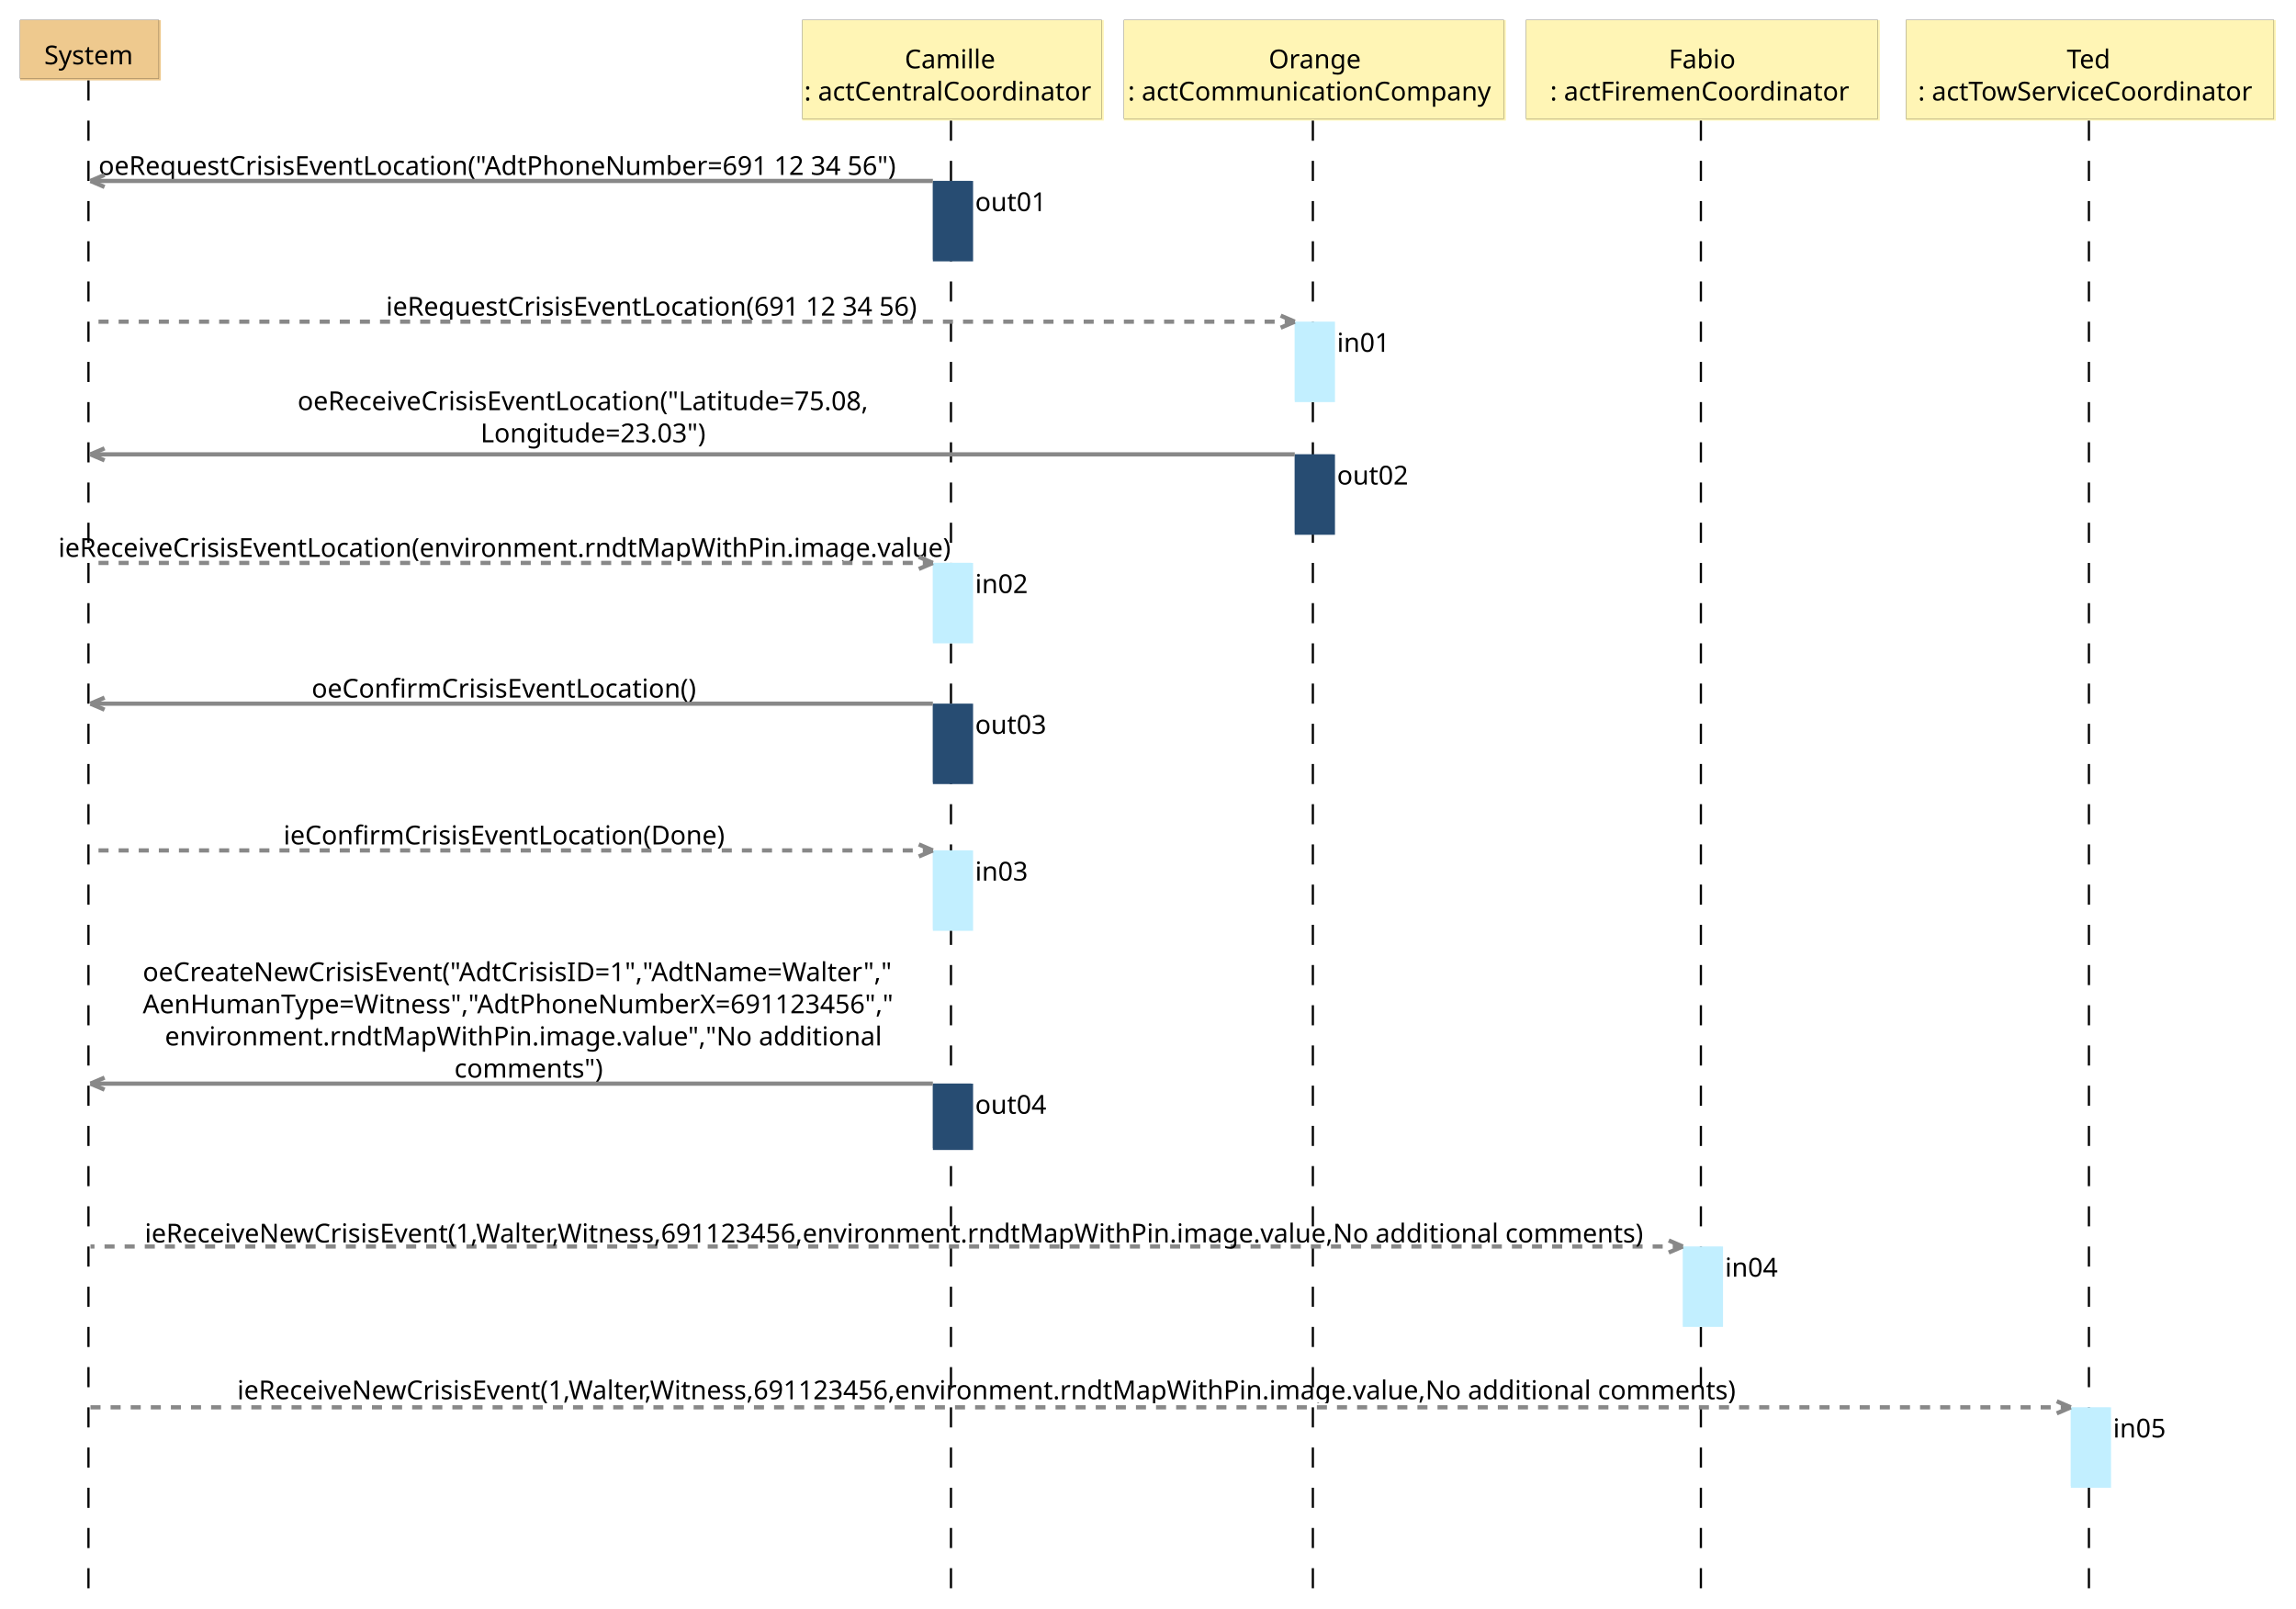
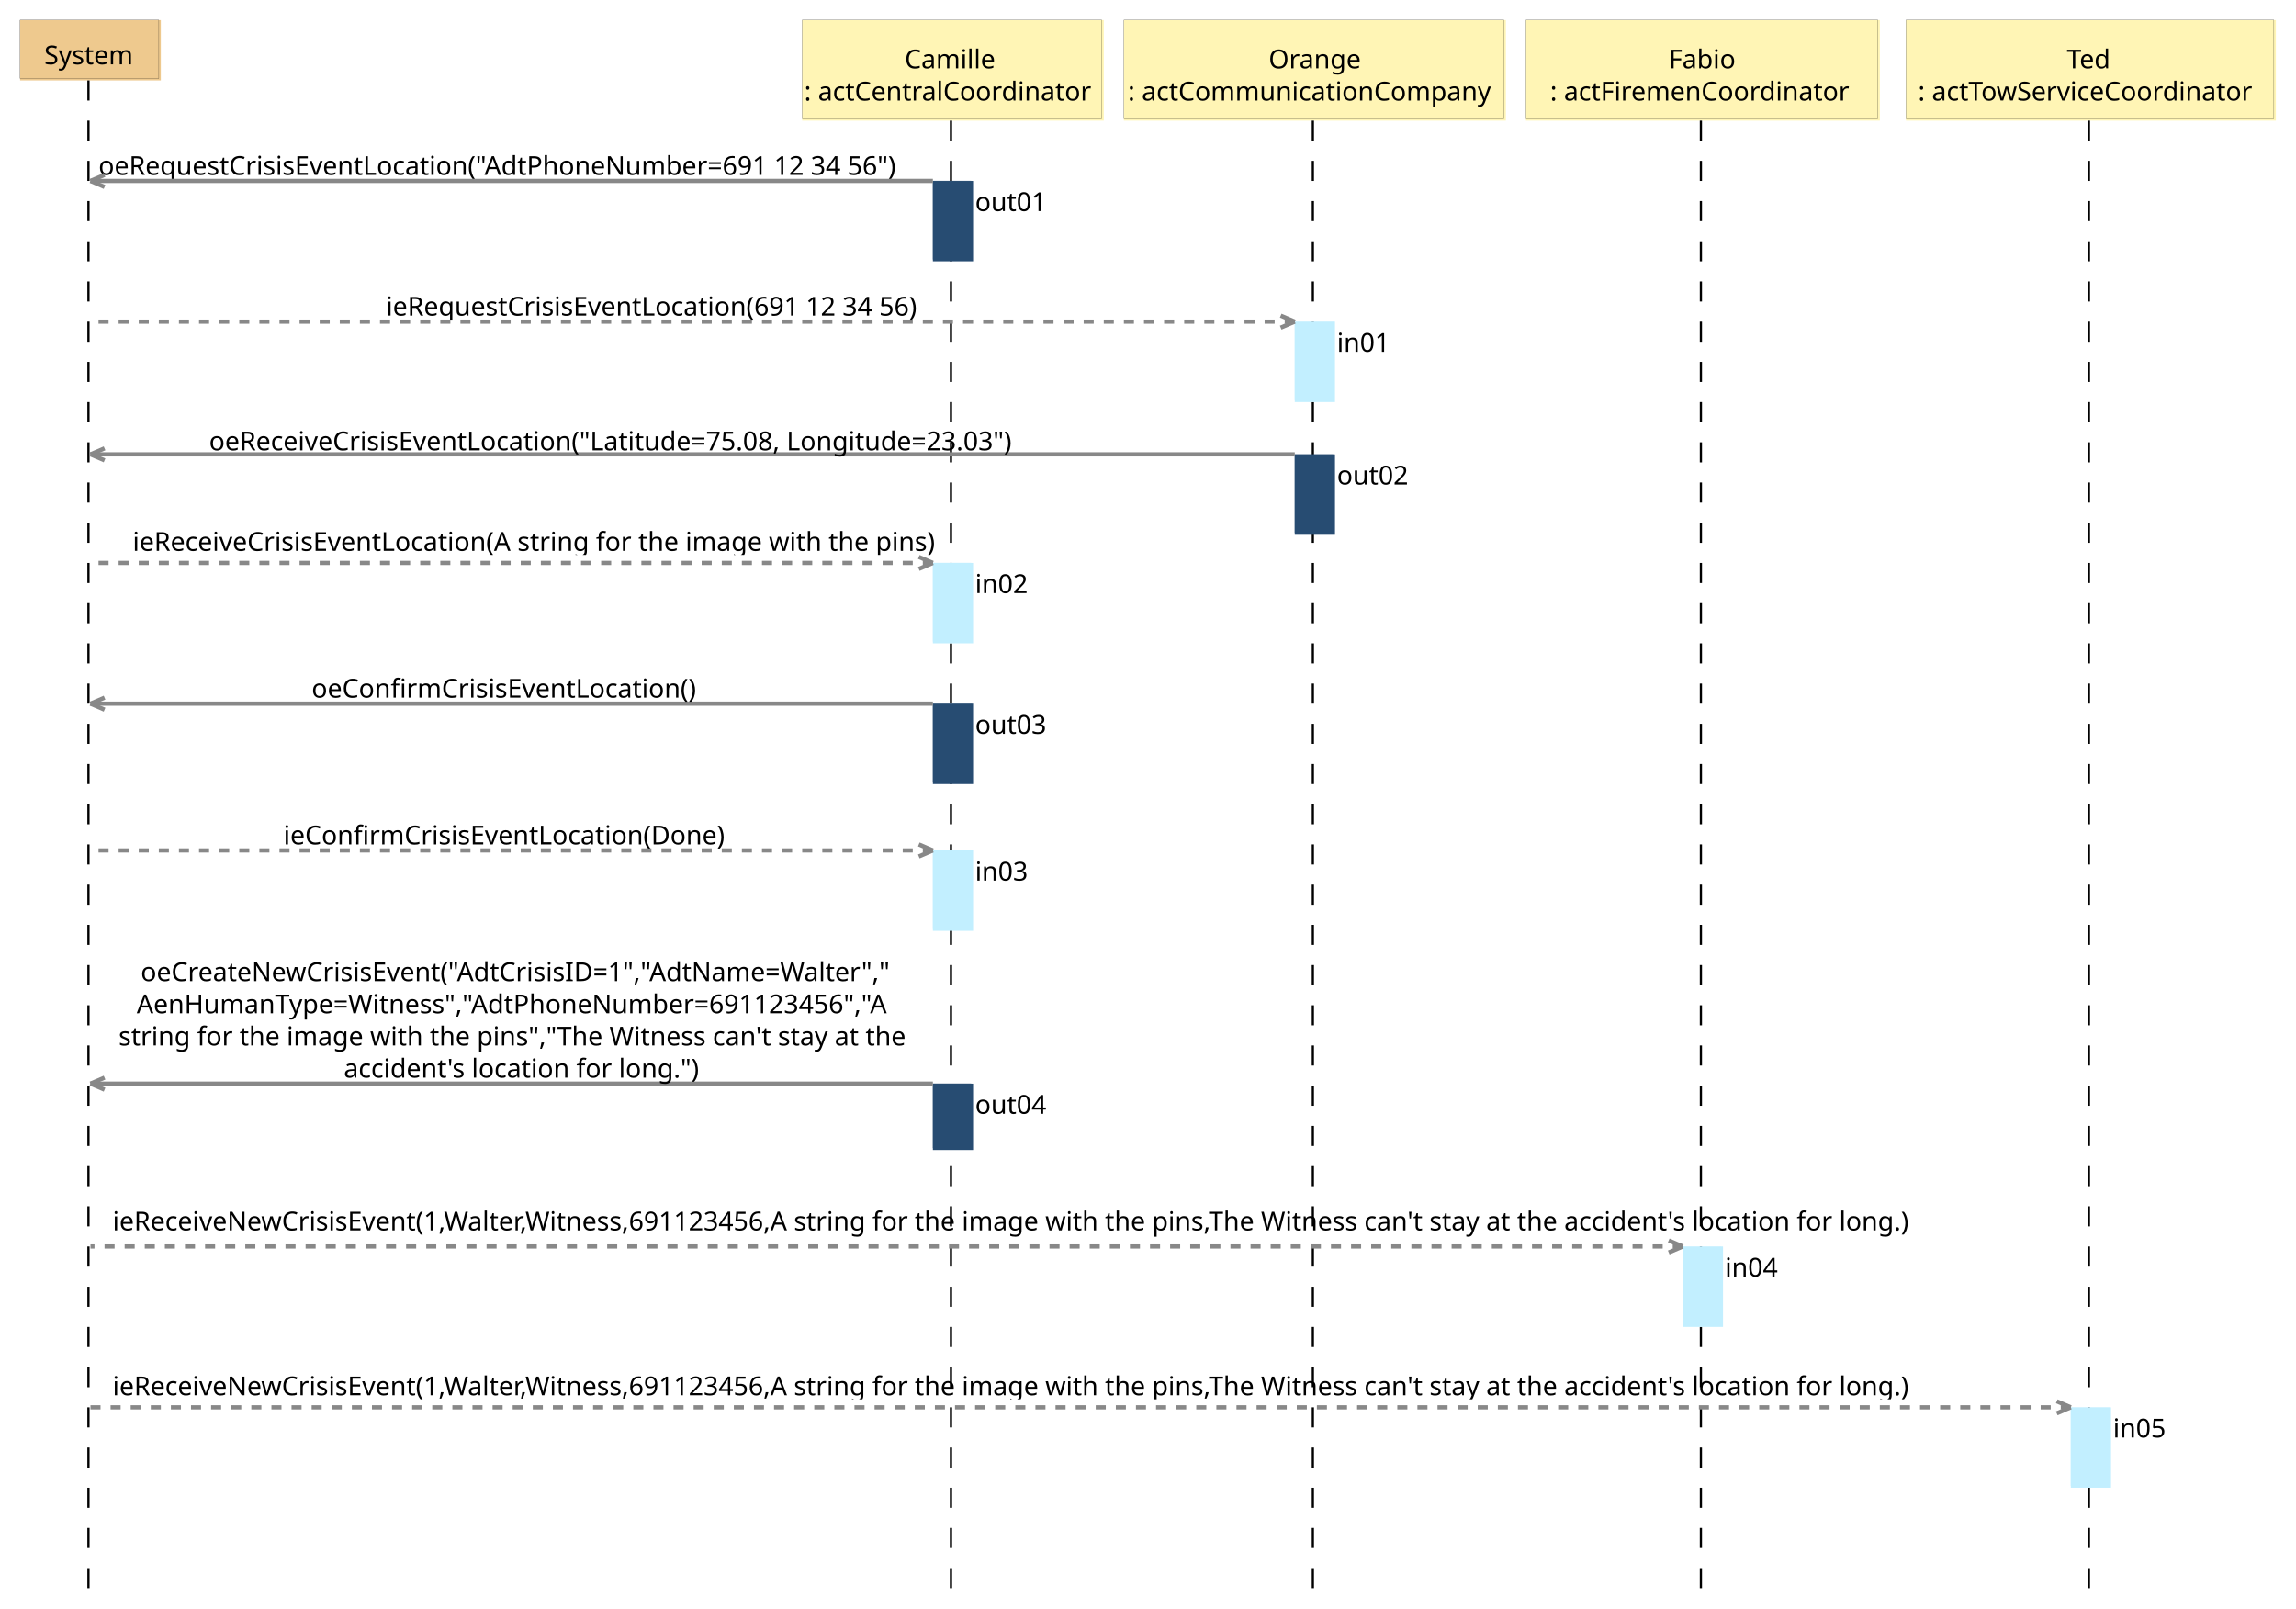
<svg xmlns="http://www.w3.org/2000/svg" stroke-dasharray="none" shape-rendering="auto" font-family="'Dialog'" width="1142" text-rendering="auto" fill-opacity="1" contentScriptType="text/ecmascript" color-interpolation="auto" color-rendering="auto" preserveAspectRatio="xMidYMid meet" font-size="12" viewBox="0 0 1142 800" fill="black" stroke="black" image-rendering="auto" stroke-miterlimit="10" zoomAndPan="magnify" version="1.0" stroke-linecap="square" stroke-linejoin="miter" contentStyleType="text/css" font-style="normal" height="800" stroke-width="1" stroke-dashoffset="0" font-weight="normal" stroke-opacity="1">
  <defs id="genericDefs" />
  <g>
    <defs id="defs1">
      <clipPath clipPathUnits="userSpaceOnUse" id="clipPath1">
        <path d="M9 9 L81 9 L81 41 L9 41 L9 9 Z" />
      </clipPath>
      <clipPath clipPathUnits="userSpaceOnUse" id="clipPath2">
        <path d="M9 9 L84 9 L84 41 L9 41 L9 9 Z" />
      </clipPath>
      <clipPath clipPathUnits="userSpaceOnUse" id="clipPath3">
        <path d="M39 39 L51 39 L51 791 L39 791 L39 39 Z" />
      </clipPath>
      <clipPath clipPathUnits="userSpaceOnUse" id="clipPath4">
        <path d="M398 9 L550 9 L550 61 L398 61 L398 9 Z" />
      </clipPath>
      <clipPath clipPathUnits="userSpaceOnUse" id="clipPath5">
        <path d="M398 9 L553 9 L553 61 L398 61 L398 9 Z" />
      </clipPath>
      <clipPath clipPathUnits="userSpaceOnUse" id="clipPath6">
        <path d="M468 59 L480 59 L480 791 L468 791 L468 59 Z" />
      </clipPath>
      <clipPath clipPathUnits="userSpaceOnUse" id="clipPath7">
        <path d="M463 89 L485 89 L485 131 L463 131 L463 89 Z" />
      </clipPath>
      <clipPath clipPathUnits="userSpaceOnUse" id="clipPath8">
        <path d="M484 89 L526 89 L526 107 L484 107 L484 89 Z" />
      </clipPath>
      <clipPath clipPathUnits="userSpaceOnUse" id="clipPath9">
        <path d="M463 349 L485 349 L485 391 L463 391 L463 349 Z" />
      </clipPath>
      <clipPath clipPathUnits="userSpaceOnUse" id="clipPath10">
        <path d="M484 349 L526 349 L526 367 L484 367 L484 349 Z" />
      </clipPath>
      <clipPath clipPathUnits="userSpaceOnUse" id="clipPath11">
        <path d="M463 538 L485 538 L485 573 L463 573 L463 538 Z" />
      </clipPath>
      <clipPath clipPathUnits="userSpaceOnUse" id="clipPath12">
        <path d="M484 538 L526 538 L526 556 L484 556 L484 538 Z" />
      </clipPath>
      <clipPath clipPathUnits="userSpaceOnUse" id="clipPath13">
        <path d="M463 279 L485 279 L485 321 L463 321 L463 279 Z" />
      </clipPath>
      <clipPath clipPathUnits="userSpaceOnUse" id="clipPath14">
        <path d="M484 279 L517 279 L517 297 L484 297 L484 279 Z" />
      </clipPath>
      <clipPath clipPathUnits="userSpaceOnUse" id="clipPath15">
        <path d="M463 422 L485 422 L485 464 L463 464 L463 422 Z" />
      </clipPath>
      <clipPath clipPathUnits="userSpaceOnUse" id="clipPath16">
        <path d="M484 422 L517 422 L517 440 L484 440 L484 422 Z" />
      </clipPath>
      <clipPath clipPathUnits="userSpaceOnUse" id="clipPath17">
        <path d="M558 9 L750 9 L750 61 L558 61 L558 9 Z" />
      </clipPath>
      <clipPath clipPathUnits="userSpaceOnUse" id="clipPath18">
        <path d="M558 9 L753 9 L753 61 L558 61 L558 9 Z" />
      </clipPath>
      <clipPath clipPathUnits="userSpaceOnUse" id="clipPath19">
        <path d="M648 59 L660 59 L660 791 L648 791 L648 59 Z" />
      </clipPath>
      <clipPath clipPathUnits="userSpaceOnUse" id="clipPath20">
        <path d="M643 225 L665 225 L665 267 L643 267 L643 225 Z" />
      </clipPath>
      <clipPath clipPathUnits="userSpaceOnUse" id="clipPath21">
        <path d="M664 225 L706 225 L706 243 L664 243 L664 225 Z" />
      </clipPath>
      <clipPath clipPathUnits="userSpaceOnUse" id="clipPath22">
        <path d="M643 159 L665 159 L665 201 L643 201 L643 159 Z" />
      </clipPath>
      <clipPath clipPathUnits="userSpaceOnUse" id="clipPath23">
        <path d="M664 159 L697 159 L697 177 L664 177 L664 159 Z" />
      </clipPath>
      <clipPath clipPathUnits="userSpaceOnUse" id="clipPath24">
        <path d="M758 9 L936 9 L936 61 L758 61 L758 9 Z" />
      </clipPath>
      <clipPath clipPathUnits="userSpaceOnUse" id="clipPath25">
        <path d="M758 9 L939 9 L939 61 L758 61 L758 9 Z" />
      </clipPath>
      <clipPath clipPathUnits="userSpaceOnUse" id="clipPath26">
        <path d="M841 59 L853 59 L853 791 L841 791 L841 59 Z" />
      </clipPath>
      <clipPath clipPathUnits="userSpaceOnUse" id="clipPath27">
        <path d="M836 619 L858 619 L858 661 L836 661 L836 619 Z" />
      </clipPath>
      <clipPath clipPathUnits="userSpaceOnUse" id="clipPath28">
        <path d="M857 619 L890 619 L890 637 L857 637 L857 619 Z" />
      </clipPath>
      <clipPath clipPathUnits="userSpaceOnUse" id="clipPath29">
        <path d="M947 9 L1133 9 L1133 61 L947 61 L947 9 Z" />
      </clipPath>
      <clipPath clipPathUnits="userSpaceOnUse" id="clipPath30">
        <path d="M947 9 L1136 9 L1136 61 L947 61 L947 9 Z" />
      </clipPath>
      <clipPath clipPathUnits="userSpaceOnUse" id="clipPath31">
        <path d="M1034 59 L1046 59 L1046 791 L1034 791 L1034 59 Z" />
      </clipPath>
      <clipPath clipPathUnits="userSpaceOnUse" id="clipPath32">
        <path d="M1029 699 L1051 699 L1051 741 L1029 741 L1029 699 Z" />
      </clipPath>
      <clipPath clipPathUnits="userSpaceOnUse" id="clipPath33">
        <path d="M1050 699 L1083 699 L1083 717 L1050 717 L1050 699 Z" />
      </clipPath>
      <clipPath clipPathUnits="userSpaceOnUse" id="clipPath34">
        <path d="M-1 -1 L1143 -1 L1143 801 L-1 801 L-1 -1 Z" />
      </clipPath>
      <clipPath clipPathUnits="userSpaceOnUse" id="clipPath35">
        <path d="M48 71 L464 71 L464 89 L48 89 L48 71 Z" />
      </clipPath>
      <clipPath clipPathUnits="userSpaceOnUse" id="clipPath36">
        <path d="M43 85 L55 85 L55 96 L43 96 L43 85 Z" />
      </clipPath>
      <clipPath clipPathUnits="userSpaceOnUse" id="clipPath37">
-         <path d="M139 181 L460 181 L460 229 L139 229 L139 181 Z" />
+         <path d="M101 205 L528 205 L528 230 L101 230 L101 205 Z" />
      </clipPath>
      <clipPath clipPathUnits="userSpaceOnUse" id="clipPath38">
        <path d="M43 221 L55 221 L55 232 L43 232 L43 221 Z" />
      </clipPath>
      <clipPath clipPathUnits="userSpaceOnUse" id="clipPath39">
        <path d="M154 331 L357 331 L357 349 L154 349 L154 331 Z" />
      </clipPath>
      <clipPath clipPathUnits="userSpaceOnUse" id="clipPath40">
        <path d="M43 345 L55 345 L55 356 L43 356 L43 345 Z" />
      </clipPath>
      <clipPath clipPathUnits="userSpaceOnUse" id="clipPath41">
        <path d="M55 454 L476 454 L476 556 L55 556 L55 454 Z" />
      </clipPath>
      <clipPath clipPathUnits="userSpaceOnUse" id="clipPath42">
+         <path d="M55 454 L475 454 L475 556 L55 556 L55 454 Z" />
+       </clipPath>
+       <clipPath clipPathUnits="userSpaceOnUse" id="clipPath43">
        <path d="M43 534 L55 534 L55 545 L43 545 L43 534 Z" />
      </clipPath>
-       <clipPath clipPathUnits="userSpaceOnUse" id="clipPath43">
+       <clipPath clipPathUnits="userSpaceOnUse" id="clipPath44">
        <path d="M191 141 L473 141 L473 159 L191 159 L191 141 Z" />
      </clipPath>
-       <clipPath clipPathUnits="userSpaceOnUse" id="clipPath44">
+       <clipPath clipPathUnits="userSpaceOnUse" id="clipPath45">
        <path d="M635 155 L647 155 L647 166 L635 166 L635 155 Z" />
      </clipPath>
-       <clipPath clipPathUnits="userSpaceOnUse" id="clipPath45">
-         <path d="M28 261 L484 261 L484 279 L28 279 L28 261 Z" />
-       </clipPath>
      <clipPath clipPathUnits="userSpaceOnUse" id="clipPath46">
+         <path d="M65 258 L484 258 L484 276 L65 276 L65 258 Z" />
+       </clipPath>
+       <clipPath clipPathUnits="userSpaceOnUse" id="clipPath47">
        <path d="M455 275 L467 275 L467 286 L455 286 L455 275 Z" />
      </clipPath>
-       <clipPath clipPathUnits="userSpaceOnUse" id="clipPath47">
+       <clipPath clipPathUnits="userSpaceOnUse" id="clipPath48">
        <path d="M140 404 L372 404 L372 422 L140 422 L140 404 Z" />
      </clipPath>
-       <clipPath clipPathUnits="userSpaceOnUse" id="clipPath48">
+       <clipPath clipPathUnits="userSpaceOnUse" id="clipPath49">
        <path d="M455 418 L467 418 L467 429 L455 429 L455 418 Z" />
      </clipPath>
-       <clipPath clipPathUnits="userSpaceOnUse" id="clipPath49">
-         <path d="M62 598 L852 598 L852 625 L62 625 L62 598 Z" />
-       </clipPath>
      <clipPath clipPathUnits="userSpaceOnUse" id="clipPath50">
+         <path d="M42 592 L1008 592 L1008 619 L42 619 L42 592 Z" />
+       </clipPath>
+       <clipPath clipPathUnits="userSpaceOnUse" id="clipPath51">
        <path d="M828 615 L840 615 L840 626 L828 626 L828 615 Z" />
      </clipPath>
-       <clipPath clipPathUnits="userSpaceOnUse" id="clipPath51">
-         <path d="M117 680 L889 680 L889 698 L117 698 L117 680 Z" />
-       </clipPath>
      <clipPath clipPathUnits="userSpaceOnUse" id="clipPath52">
+         <path d="M55 678 L995 678 L995 696 L55 696 L55 678 Z" />
+       </clipPath>
+       <clipPath clipPathUnits="userSpaceOnUse" id="clipPath53">
        <path d="M1021 695 L1033 695 L1033 706 L1021 706 L1021 695 Z" />
      </clipPath>
    </defs>
    <g font-size="13" fill="rgb(238,201,142)" font-family="'Lucida Sans Unicode'" stroke-linejoin="round" stroke="rgb(238,201,142)" stroke-width="0" stroke-miterlimit="0">
      <rect x="10" y="10" clip-path="url(#clipPath1)" width="70" height="30" stroke="none" />
    </g>
    <g stroke-width="0.1" font-size="13" font-family="'Lucida Sans Unicode'" stroke-linecap="butt">
      <rect x="10" y="10" clip-path="url(#clipPath1)" fill="none" width="69" height="29" />
      <text xml:space="preserve" x="22" y="32" clip-path="url(#clipPath2)" stroke="none">System</text>
      <line clip-path="url(#clipPath3)" fill="none" x1="44" x2="44" y1="40" y2="790" stroke-dasharray="10,10" stroke-width="1.1" />
    </g>
    <g stroke-linecap="butt" font-size="13" fill="rgb(255,245,181)" font-family="'Lucida Sans Unicode'" stroke-dasharray="10,10" stroke="rgb(255,245,181)" stroke-width="1.1">
      <rect x="399" y="10" clip-path="url(#clipPath4)" width="150" height="50" stroke="none" />
    </g>
    <g stroke-width="0.1" font-size="13" font-family="'Lucida Sans Unicode'" stroke-linecap="butt">
      <rect x="399" y="10" clip-path="url(#clipPath4)" fill="none" width="149" height="49" />
      <text xml:space="preserve" x="450" y="34" clip-path="url(#clipPath5)" stroke="none">Camille</text>
      <text xml:space="preserve" x="400" y="50" clip-path="url(#clipPath5)" stroke="none">: actCentralCoordinator</text>
      <line clip-path="url(#clipPath6)" fill="none" x1="473" x2="473" y1="60" y2="790" stroke-dasharray="10,10" stroke-width="1.1" />
    </g>
    <g stroke-linecap="butt" font-size="13" fill="rgb(39,76,114)" font-family="'Lucida Sans Unicode'" stroke-dasharray="10,10" stroke="rgb(39,76,114)" stroke-width="1.1">
      <rect x="464" y="90" clip-path="url(#clipPath7)" width="20" height="40" stroke="none" />
      <rect x="464" y="90" clip-path="url(#clipPath7)" fill="none" width="19" stroke-dasharray="none" height="39" stroke-width="0.1" />
    </g>
    <g stroke-width="0.1" font-size="13" font-family="'Lucida Sans Unicode'" stroke-linecap="butt">
      <text xml:space="preserve" x="485" y="105" clip-path="url(#clipPath8)" stroke="none">out01</text>
      <rect x="464" y="350" clip-path="url(#clipPath9)" fill="rgb(39,76,114)" width="20" height="40" stroke="none" />
      <rect x="464" y="350" clip-path="url(#clipPath9)" fill="none" width="19" height="39" stroke="rgb(39,76,114)" />
      <text xml:space="preserve" x="485" y="365" clip-path="url(#clipPath10)" stroke="none">out03</text>
      <rect x="464" y="539" clip-path="url(#clipPath11)" fill="rgb(39,76,114)" width="20" height="33" stroke="none" />
      <rect x="464" y="539" clip-path="url(#clipPath11)" fill="none" width="19" height="32" stroke="rgb(39,76,114)" />
      <text xml:space="preserve" x="485" y="554" clip-path="url(#clipPath12)" stroke="none">out04</text>
      <rect x="464" y="280" clip-path="url(#clipPath13)" fill="rgb(194,239,255)" width="20" height="40" stroke="none" />
      <rect x="464" y="280" clip-path="url(#clipPath13)" fill="none" width="19" height="39" stroke="rgb(194,239,255)" />
      <text xml:space="preserve" x="485" y="295" clip-path="url(#clipPath14)" stroke="none">in02</text>
      <rect x="464" y="423" clip-path="url(#clipPath15)" fill="rgb(194,239,255)" width="20" height="40" stroke="none" />
      <rect x="464" y="423" clip-path="url(#clipPath15)" fill="none" width="19" height="39" stroke="rgb(194,239,255)" />
      <text xml:space="preserve" x="485" y="438" clip-path="url(#clipPath16)" stroke="none">in03</text>
      <rect x="559" y="10" clip-path="url(#clipPath17)" fill="rgb(255,245,181)" width="190" height="50" stroke="none" />
      <rect x="559" y="10" clip-path="url(#clipPath17)" fill="none" width="189" height="49" />
      <text xml:space="preserve" x="631" y="34" clip-path="url(#clipPath18)" stroke="none">Orange</text>
      <text xml:space="preserve" x="561" y="50" clip-path="url(#clipPath18)" stroke="none">: actCommunicationCompany</text>
      <line clip-path="url(#clipPath19)" fill="none" x1="653" x2="653" y1="60" y2="790" stroke-dasharray="10,10" stroke-width="1.1" />
    </g>
    <g stroke-linecap="butt" font-size="13" fill="rgb(39,76,114)" font-family="'Lucida Sans Unicode'" stroke-dasharray="10,10" stroke="rgb(39,76,114)" stroke-width="1.1">
      <rect x="644" y="226" clip-path="url(#clipPath20)" width="20" height="40" stroke="none" />
      <rect x="644" y="226" clip-path="url(#clipPath20)" fill="none" width="19" stroke-dasharray="none" height="39" stroke-width="0.1" />
    </g>
    <g stroke-width="0.1" font-size="13" font-family="'Lucida Sans Unicode'" stroke-linecap="butt">
      <text xml:space="preserve" x="665" y="241" clip-path="url(#clipPath21)" stroke="none">out02</text>
      <rect x="644" y="160" clip-path="url(#clipPath22)" fill="rgb(194,239,255)" width="20" height="40" stroke="none" />
      <rect x="644" y="160" clip-path="url(#clipPath22)" fill="none" width="19" height="39" stroke="rgb(194,239,255)" />
      <text xml:space="preserve" x="665" y="175" clip-path="url(#clipPath23)" stroke="none">in01</text>
      <rect x="759" y="10" clip-path="url(#clipPath24)" fill="rgb(255,245,181)" width="176" height="50" stroke="none" />
      <rect x="759" y="10" clip-path="url(#clipPath24)" fill="none" width="175" height="49" />
      <text xml:space="preserve" x="830" y="34" clip-path="url(#clipPath25)" stroke="none">Fabio</text>
      <text xml:space="preserve" x="771" y="50" clip-path="url(#clipPath25)" stroke="none">: actFiremenCoordinator</text>
      <line clip-path="url(#clipPath26)" fill="none" x1="846" x2="846" y1="60" y2="790" stroke-dasharray="10,10" stroke-width="1.1" />
    </g>
    <g stroke-linecap="butt" font-size="13" fill="rgb(194,239,255)" font-family="'Lucida Sans Unicode'" stroke-dasharray="10,10" stroke="rgb(194,239,255)" stroke-width="1.1">
      <rect x="837" y="620" clip-path="url(#clipPath27)" width="20" height="40" stroke="none" />
      <rect x="837" y="620" clip-path="url(#clipPath27)" fill="none" width="19" stroke-dasharray="none" height="39" stroke-width="0.1" />
    </g>
    <g stroke-width="0.1" font-size="13" font-family="'Lucida Sans Unicode'" stroke-linecap="butt">
      <text xml:space="preserve" x="858" y="635" clip-path="url(#clipPath28)" stroke="none">in04</text>
      <rect x="948" y="10" clip-path="url(#clipPath29)" fill="rgb(255,245,181)" width="184" height="50" stroke="none" />
      <rect x="948" y="10" clip-path="url(#clipPath29)" fill="none" width="183" height="49" />
      <text xml:space="preserve" x="1028" y="34" clip-path="url(#clipPath30)" stroke="none">Ted</text>
      <text xml:space="preserve" x="954" y="50" clip-path="url(#clipPath30)" stroke="none">: actTowServiceCoordinator</text>
      <line clip-path="url(#clipPath31)" fill="none" x1="1039" x2="1039" y1="60" y2="790" stroke-dasharray="10,10" stroke-width="1.1" />
    </g>
    <g stroke-linecap="butt" font-size="13" fill="rgb(194,239,255)" font-family="'Lucida Sans Unicode'" stroke-dasharray="10,10" stroke="rgb(194,239,255)" stroke-width="1.1">
      <rect x="1030" y="700" clip-path="url(#clipPath32)" width="20" height="40" stroke="none" />
      <rect x="1030" y="700" clip-path="url(#clipPath32)" fill="none" width="19" stroke-dasharray="none" height="39" stroke-width="0.1" />
    </g>
    <g stroke-width="0.1" font-size="13" font-family="'Lucida Sans Unicode'" stroke-linecap="butt">
      <text xml:space="preserve" x="1051" y="715" clip-path="url(#clipPath33)" stroke="none">in05</text>
      <line clip-path="url(#clipPath34)" fill="none" x1="464" x2="45" y1="90" y2="90" stroke="rgb(136,136,136)" stroke-width="2.1" />
      <text x="49" y="87" clip-path="url(#clipPath35)" stroke="none" stroke-width="2.1" xml:space="preserve">oeRequestCrisisEventLocation("AdtPhoneNumber=691 12 34 56")</text>
      <line clip-path="url(#clipPath36)" fill="none" x1="52" x2="45" y1="87" y2="90" stroke="rgb(136,136,136)" stroke-width="2.1" />
      <line clip-path="url(#clipPath36)" fill="none" x1="45" x2="52" y1="90" y2="93" stroke="rgb(136,136,136)" stroke-width="2.1" />
      <line clip-path="url(#clipPath34)" fill="none" x1="644" x2="45" y1="226" y2="226" stroke="rgb(136,136,136)" stroke-width="2.1" />
-       <text x="148" y="204" clip-path="url(#clipPath37)" stroke="none" stroke-width="2.1" xml:space="preserve">oeReceiveCrisisEventLocation("Latitude=75.08, </text>
-       <text x="239" y="220" clip-path="url(#clipPath37)" stroke="none" stroke-width="2.1" xml:space="preserve">Longitude=23.03")</text>
+       <text x="104" y="224" clip-path="url(#clipPath37)" stroke="none" stroke-width="2.1" xml:space="preserve">oeReceiveCrisisEventLocation("Latitude=75.08, Longitude=23.03")</text>
      <line clip-path="url(#clipPath38)" fill="none" x1="52" x2="45" y1="223" y2="226" stroke="rgb(136,136,136)" stroke-width="2.1" />
      <line clip-path="url(#clipPath38)" fill="none" x1="45" x2="52" y1="226" y2="229" stroke="rgb(136,136,136)" stroke-width="2.1" />
      <line clip-path="url(#clipPath34)" fill="none" x1="464" x2="45" y1="350" y2="350" stroke="rgb(136,136,136)" stroke-width="2.1" />
      <text x="155" y="347" clip-path="url(#clipPath39)" stroke="none" stroke-width="2.1" xml:space="preserve">oeConfirmCrisisEventLocation()</text>
      <line clip-path="url(#clipPath40)" fill="none" x1="52" x2="45" y1="347" y2="350" stroke="rgb(136,136,136)" stroke-width="2.1" />
      <line clip-path="url(#clipPath40)" fill="none" x1="45" x2="52" y1="350" y2="353" stroke="rgb(136,136,136)" stroke-width="2.1" />
      <line clip-path="url(#clipPath34)" fill="none" x1="464" x2="45" y1="539" y2="539" stroke="rgb(136,136,136)" stroke-width="2.1" />
-       <text x="71" y="488" clip-path="url(#clipPath41)" stroke="none" stroke-width="2.1" xml:space="preserve">oeCreateNewCrisisEvent("AdtCrisisID=1","AdtName=Walter","</text>
-       <text x="71" y="504" clip-path="url(#clipPath41)" stroke="none" stroke-width="2.1" xml:space="preserve">AenHumanType=Witness","AdtPhoneNumberX=691123456","</text>
-       <text x="82" y="520" clip-path="url(#clipPath41)" stroke="none" stroke-width="2.1" xml:space="preserve">environment.rndtMapWithPin.image.value","No additional </text>
-       <text x="226" y="536" clip-path="url(#clipPath41)" stroke="none" stroke-width="2.1" xml:space="preserve">comments")</text>
-       <line clip-path="url(#clipPath42)" fill="none" x1="52" x2="45" y1="536" y2="539" stroke="rgb(136,136,136)" stroke-width="2.1" />
-       <line clip-path="url(#clipPath42)" fill="none" x1="45" x2="52" y1="539" y2="542" stroke="rgb(136,136,136)" stroke-width="2.1" />
+       <text x="70" y="488" clip-path="url(#clipPath41)" stroke="none" stroke-width="2.1" xml:space="preserve">oeCreateNewCrisisEvent("AdtCrisisID=1","AdtName=Walter","</text>
+       <text x="68" y="504" clip-path="url(#clipPath41)" stroke="none" stroke-width="2.1" xml:space="preserve">AenHumanType=Witness","AdtPhoneNumber=691123456","A </text>
+       <text x="59" y="520" clip-path="url(#clipPath41)" stroke="none" stroke-width="2.1" xml:space="preserve">string for the image with the pins","The Witness can't stay at the </text>
+       <text x="171" y="536" clip-path="url(#clipPath42)" stroke="none" stroke-width="2.1" xml:space="preserve">accident's location for long.")</text>
+       <line clip-path="url(#clipPath43)" fill="none" x1="52" x2="45" y1="536" y2="539" stroke="rgb(136,136,136)" stroke-width="2.1" />
+       <line clip-path="url(#clipPath43)" fill="none" x1="45" x2="52" y1="539" y2="542" stroke="rgb(136,136,136)" stroke-width="2.1" />
    </g>
    <g stroke-linecap="butt" font-size="13" fill="rgb(136,136,136)" font-family="'Lucida Sans Unicode'" stroke-dasharray="5,5" stroke="rgb(136,136,136)" stroke-width="2.1">
      <line clip-path="url(#clipPath34)" fill="none" x1="644" x2="45" y1="160" y2="160" />
-       <text x="192" y="157" clip-path="url(#clipPath43)" fill="black" stroke="none" xml:space="preserve">ieRequestCrisisEventLocation(691 12 34 56)</text>
-       <line clip-path="url(#clipPath44)" fill="none" x1="637" x2="644" y1="163" y2="160" stroke-dasharray="none" />
-       <line clip-path="url(#clipPath44)" fill="none" x1="644" x2="637" y1="160" y2="157" stroke-dasharray="none" />
+       <text x="192" y="157" clip-path="url(#clipPath44)" fill="black" stroke="none" xml:space="preserve">ieRequestCrisisEventLocation(691 12 34 56)</text>
+       <line clip-path="url(#clipPath45)" fill="none" x1="637" x2="644" y1="163" y2="160" stroke-dasharray="none" />
+       <line clip-path="url(#clipPath45)" fill="none" x1="644" x2="637" y1="160" y2="157" stroke-dasharray="none" />
      <line clip-path="url(#clipPath34)" fill="none" x1="464" x2="45" y1="280" y2="280" />
-       <text x="29" y="277" clip-path="url(#clipPath45)" fill="black" stroke="none" xml:space="preserve">ieReceiveCrisisEventLocation(environment.rndtMapWithPin.image.value)</text>
-       <line clip-path="url(#clipPath46)" fill="none" x1="457" x2="464" y1="283" y2="280" stroke-dasharray="none" />
-       <line clip-path="url(#clipPath46)" fill="none" x1="464" x2="457" y1="280" y2="277" stroke-dasharray="none" />
+       <text x="66" y="274" clip-path="url(#clipPath46)" fill="black" stroke="none" xml:space="preserve">ieReceiveCrisisEventLocation(A string for the image with the pins)</text>
+       <line clip-path="url(#clipPath47)" fill="none" x1="457" x2="464" y1="283" y2="280" stroke-dasharray="none" />
+       <line clip-path="url(#clipPath47)" fill="none" x1="464" x2="457" y1="280" y2="277" stroke-dasharray="none" />
      <line clip-path="url(#clipPath34)" fill="none" x1="464" x2="45" y1="423" y2="423" />
-       <text x="141" y="420" clip-path="url(#clipPath47)" fill="black" stroke="none" xml:space="preserve">ieConfirmCrisisEventLocation(Done)</text>
-       <line clip-path="url(#clipPath48)" fill="none" x1="457" x2="464" y1="426" y2="423" stroke-dasharray="none" />
-       <line clip-path="url(#clipPath48)" fill="none" x1="464" x2="457" y1="423" y2="420" stroke-dasharray="none" />
+       <text x="141" y="420" clip-path="url(#clipPath48)" fill="black" stroke="none" xml:space="preserve">ieConfirmCrisisEventLocation(Done)</text>
+       <line clip-path="url(#clipPath49)" fill="none" x1="457" x2="464" y1="426" y2="423" stroke-dasharray="none" />
+       <line clip-path="url(#clipPath49)" fill="none" x1="464" x2="457" y1="423" y2="420" stroke-dasharray="none" />
      <line clip-path="url(#clipPath34)" fill="none" x1="837" x2="45" y1="620" y2="620" />
-       <text x="72" y="618" clip-path="url(#clipPath49)" fill="black" stroke="none" xml:space="preserve">ieReceiveNewCrisisEvent(1,Walter,Witness,691123456,environment.rndtMapWithPin.image.value,No additional comments)</text>
-       <line clip-path="url(#clipPath50)" fill="none" x1="830" x2="837" y1="623" y2="620" stroke-dasharray="none" />
-       <line clip-path="url(#clipPath50)" fill="none" x1="837" x2="830" y1="620" y2="617" stroke-dasharray="none" />
+       <text x="56" y="612" clip-path="url(#clipPath50)" fill="black" stroke="none" xml:space="preserve">ieReceiveNewCrisisEvent(1,Walter,Witness,691123456,A string for the image with the pins,The Witness can't stay at the accident's location for long.)</text>
+       <line clip-path="url(#clipPath51)" fill="none" x1="830" x2="837" y1="623" y2="620" stroke-dasharray="none" />
+       <line clip-path="url(#clipPath51)" fill="none" x1="837" x2="830" y1="620" y2="617" stroke-dasharray="none" />
      <line clip-path="url(#clipPath34)" fill="none" x1="1030" x2="45" y1="700" y2="700" />
-       <text x="118" y="696" clip-path="url(#clipPath51)" fill="black" stroke="none" xml:space="preserve">ieReceiveNewCrisisEvent(1,Walter,Witness,691123456,environment.rndtMapWithPin.image.value,No additional comments)</text>
-       <line clip-path="url(#clipPath52)" fill="none" x1="1023" x2="1030" y1="703" y2="700" stroke-dasharray="none" />
-       <line clip-path="url(#clipPath52)" fill="none" x1="1030" x2="1023" y1="700" y2="697" stroke-dasharray="none" />
+       <text x="56" y="694" clip-path="url(#clipPath52)" fill="black" stroke="none" xml:space="preserve">ieReceiveNewCrisisEvent(1,Walter,Witness,691123456,A string for the image with the pins,The Witness can't stay at the accident's location for long.)</text>
+       <line clip-path="url(#clipPath53)" fill="none" x1="1023" x2="1030" y1="703" y2="700" stroke-dasharray="none" />
+       <line clip-path="url(#clipPath53)" fill="none" x1="1030" x2="1023" y1="700" y2="697" stroke-dasharray="none" />
    </g>
  </g>
</svg>
